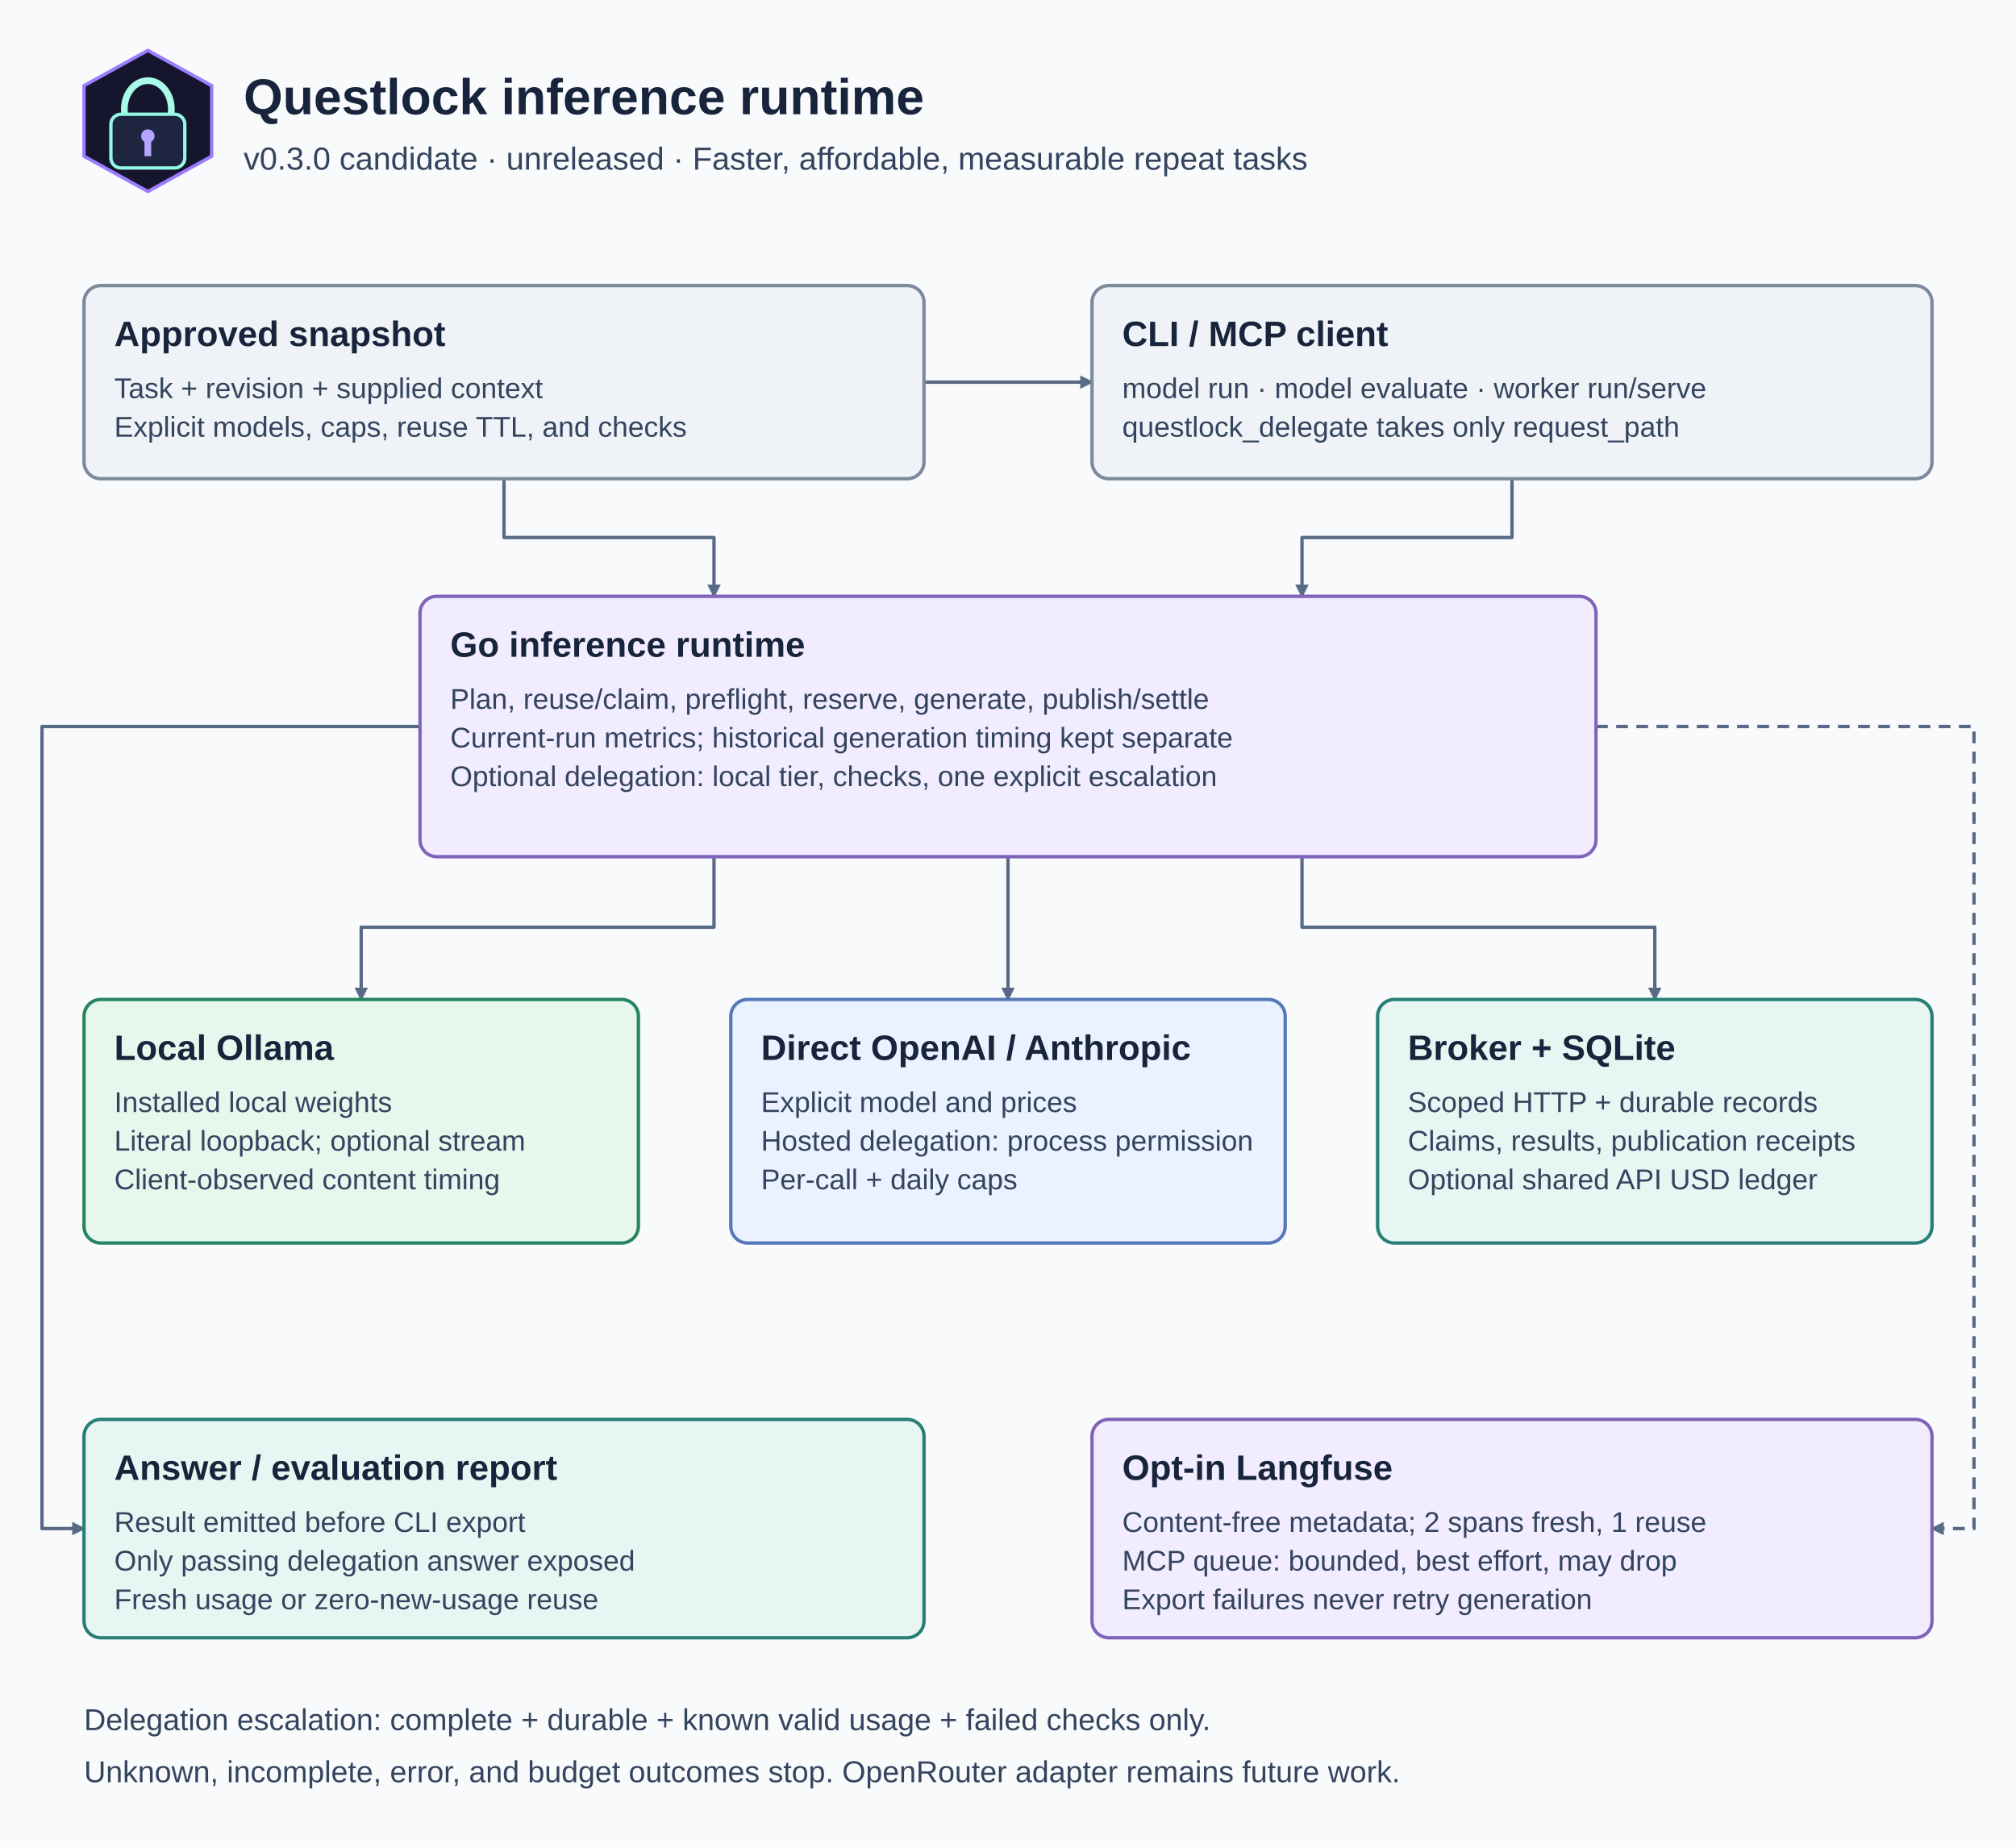
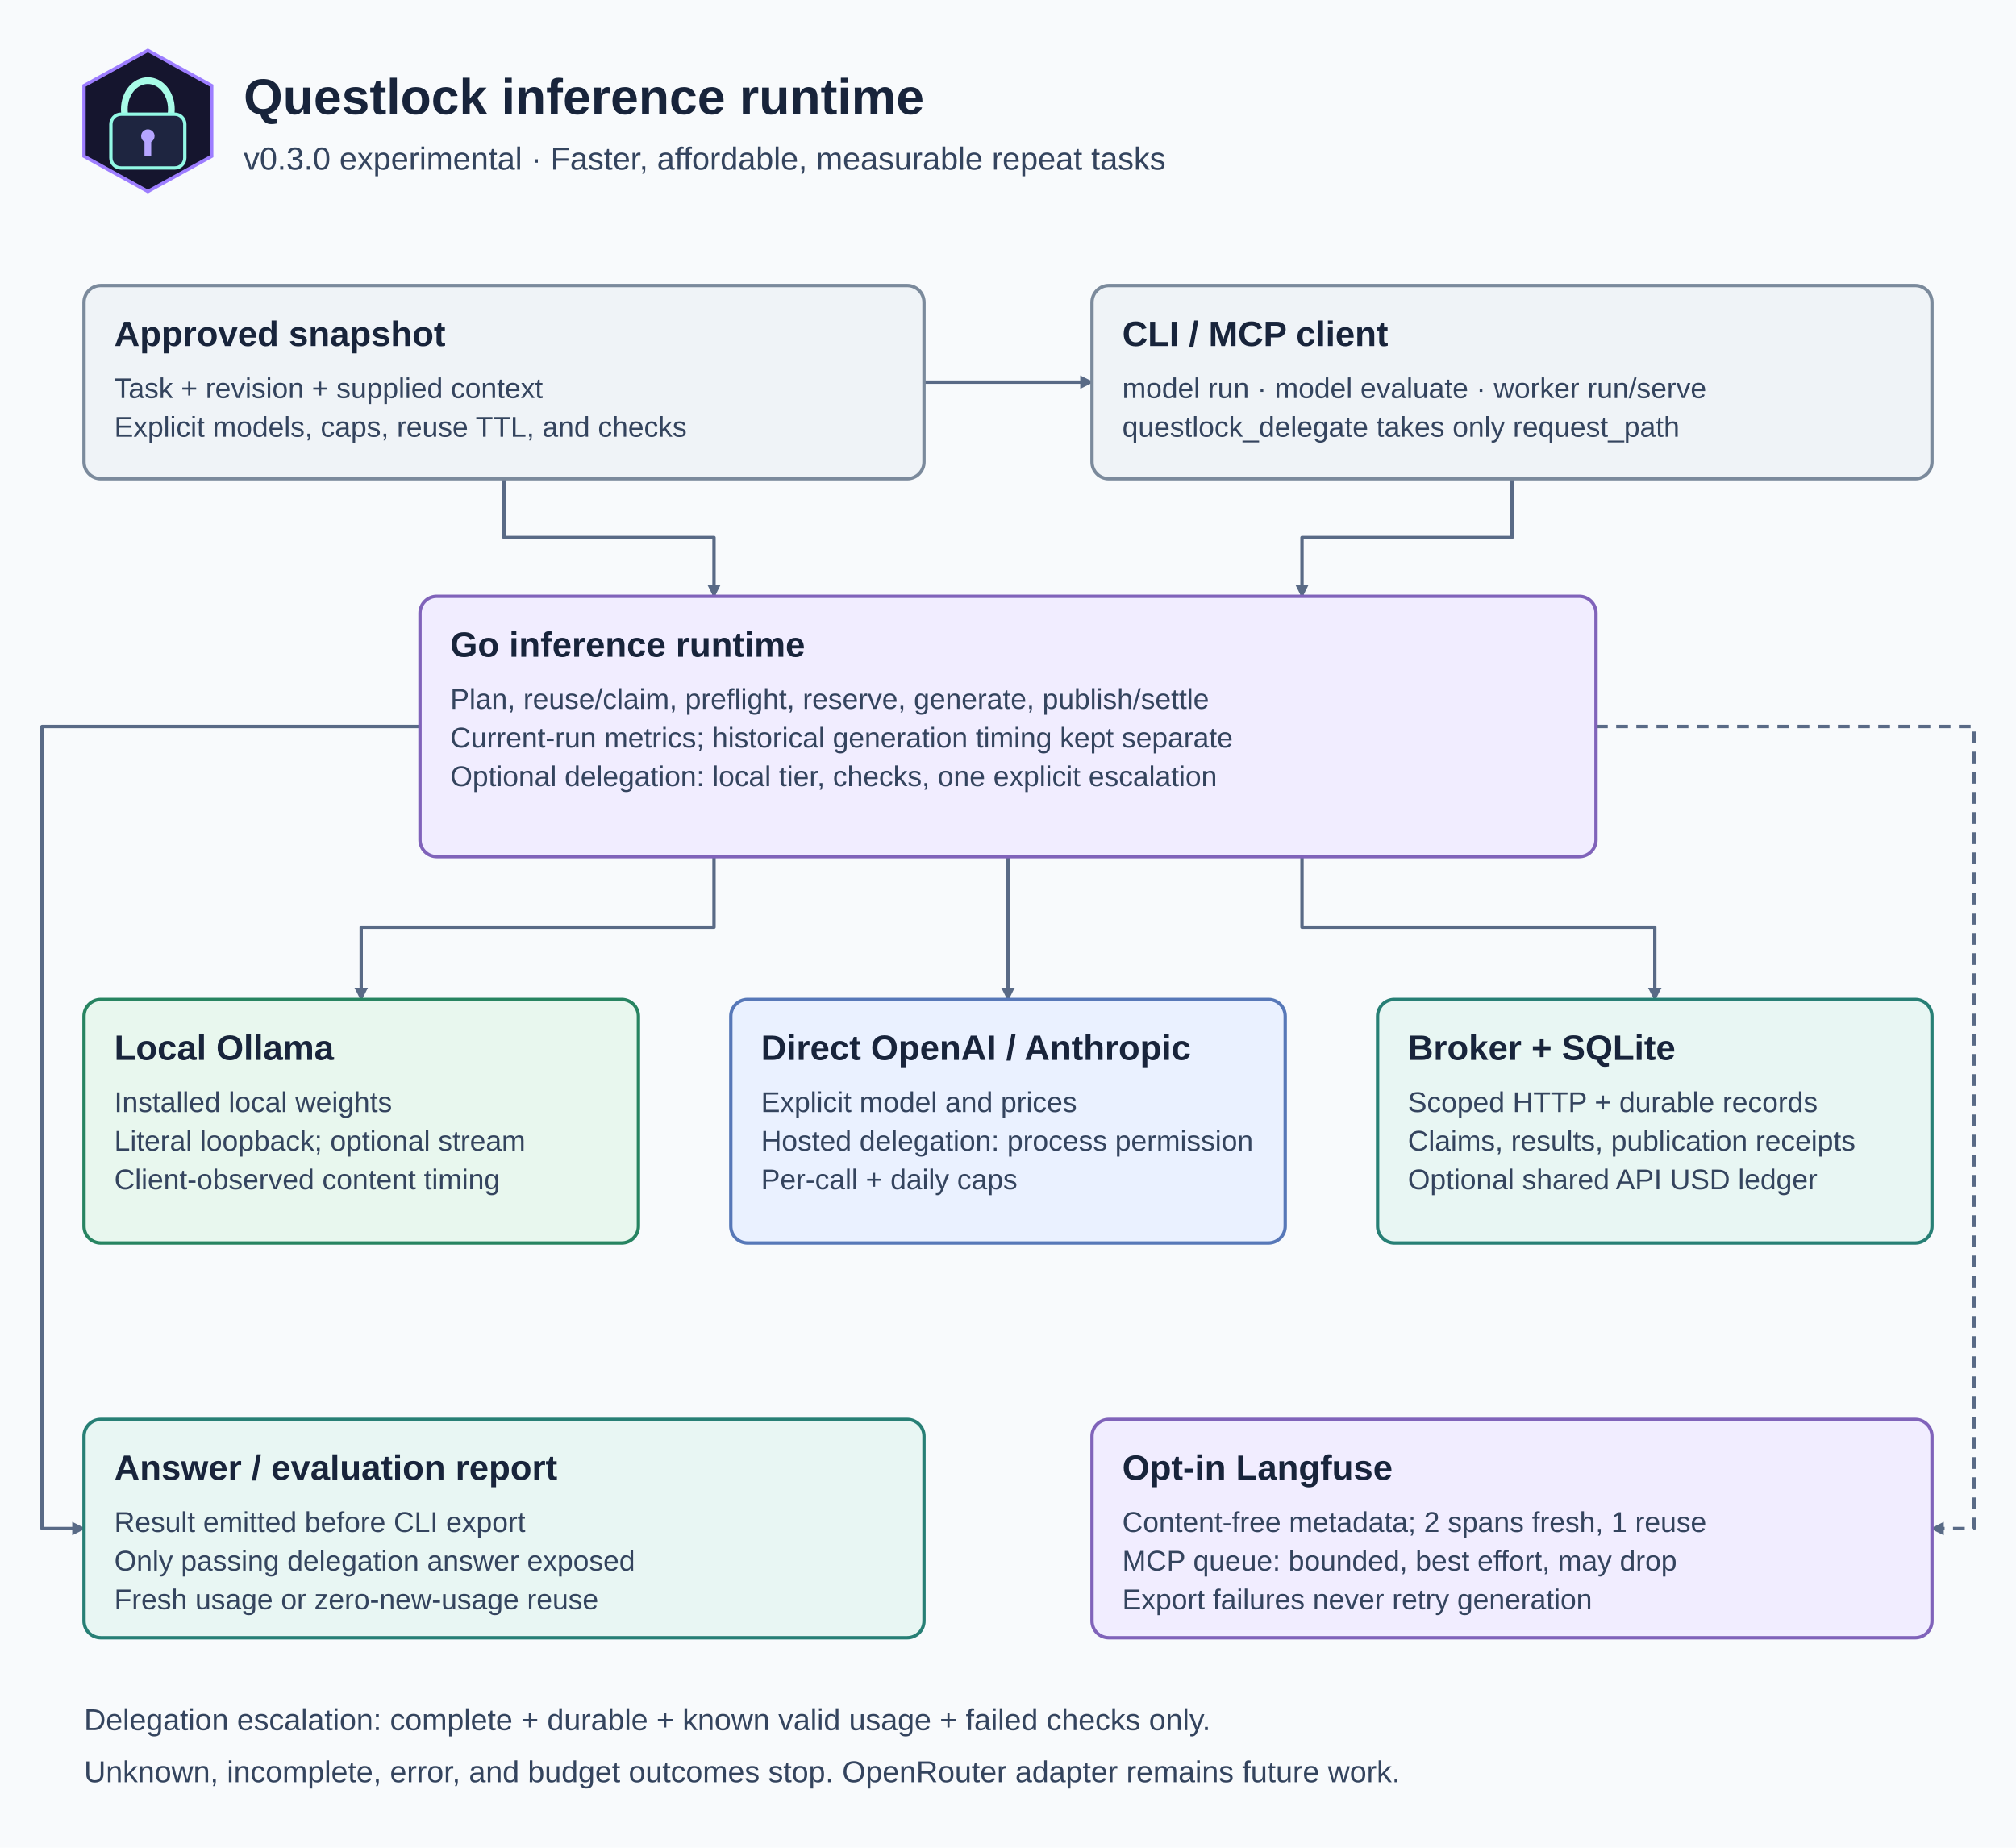
<svg xmlns="http://www.w3.org/2000/svg" width="1200" height="1100" viewBox="0 0 1200 1100" role="img" aria-labelledby="title desc">
  <defs>
    <marker id="arrow" markerWidth="8" markerHeight="8" refX="7" refY="4" orient="auto" markerUnits="userSpaceOnUse">
      <path d="M0 0L8 4L0 8Z" fill="#596a86" />
    </marker>
  </defs>
  <rect width="1200" height="1100" fill="#f8fafc" />
  <g font-family="Arial, Helvetica, sans-serif">
    <polygon points="88,30 126,51 126,93 88,114 50,93 50,51" fill="#15152e" stroke="#9d7dff" stroke-width="2" />
    <ellipse cx="88" cy="65" rx="14" ry="17" fill="none" stroke="#a8fbe7" stroke-width="4" />
    <rect x="66" y="68" width="44" height="32" rx="6" fill="#1e2540" stroke="#93f9e5" stroke-width="2" />
    <circle cx="88" cy="81" r="4" fill="#b5a5ff" />
    <path d="M88 83V93" stroke="#b5a5ff" stroke-width="4" />
    <path d="M550 227.5L650 227.5" fill="none" stroke="#596a86" stroke-width="2" stroke-linejoin="round" marker-end="url(#arrow)" />
    <path d="M300 285L300 320L425 320L425 355" fill="none" stroke="#596a86" stroke-width="2" stroke-linejoin="round" marker-end="url(#arrow)" />
    <path d="M900 285L900 320L775 320L775 355" fill="none" stroke="#596a86" stroke-width="2" stroke-linejoin="round" marker-end="url(#arrow)" />
    <path d="M425 510L425 552L215 552L215 595" fill="none" stroke="#596a86" stroke-width="2" stroke-linejoin="round" marker-end="url(#arrow)" />
    <path d="M600 510L600 595" fill="none" stroke="#596a86" stroke-width="2" stroke-linejoin="round" marker-end="url(#arrow)" />
    <path d="M775 510L775 552L985 552L985 595" fill="none" stroke="#596a86" stroke-width="2" stroke-linejoin="round" marker-end="url(#arrow)" />
    <path d="M250 432.5L25 432.5L25 910L50 910" fill="none" stroke="#596a86" stroke-width="2" stroke-linejoin="round" marker-end="url(#arrow)" />
    <path d="M950 432.5L1175 432.5L1175 910L1150 910" fill="none" stroke="#596a86" stroke-width="2" stroke-linejoin="round" marker-end="url(#arrow)" stroke-dasharray="7 5" />
    <text x="145" y="68" font-size="30" fill="#18243b" font-weight="700">Questlock inference runtime</text>
-     <text x="145" y="101" font-size="19" fill="#34445e">v0.3.0 candidate · unreleased · Faster, affordable, measurable repeat tasks</text>
+     <text x="145" y="101" font-size="19" fill="#34445e">v0.3.0 experimental · Faster, affordable, measurable repeat tasks</text>
    <text x="50" y="1030" font-size="18" fill="#34445e">Delegation escalation: complete + durable + known valid usage + failed checks only.</text>
    <text x="50" y="1061" font-size="18" fill="#34445e">Unknown, incomplete, error, and budget outcomes stop. OpenRouter adapter remains future work.</text>
    <rect x="50" y="170" width="500" height="115" rx="10" fill="#eff3f7" stroke="#7b8a9c" stroke-width="2" />
    <text x="68" y="206" font-size="21" fill="#18243b" font-weight="700">Approved snapshot</text>
    <text x="68" y="237" font-size="17" fill="#34445e">Task + revision + supplied context</text>
    <text x="68" y="260" font-size="17" fill="#34445e">Explicit models, caps, reuse TTL, and checks</text>
    <rect x="650" y="170" width="500" height="115" rx="10" fill="#eff3f7" stroke="#7b8a9c" stroke-width="2" />
    <text x="668" y="206" font-size="21" fill="#18243b" font-weight="700">CLI / MCP client</text>
    <text x="668" y="237" font-size="17" fill="#34445e">model run · model evaluate · worker run/serve</text>
    <text x="668" y="260" font-size="17" fill="#34445e">questlock_delegate takes only request_path</text>
    <rect x="250" y="355" width="700" height="155" rx="10" fill="#f1edff" stroke="#8063ba" stroke-width="2" />
    <text x="268" y="391" font-size="21" fill="#18243b" font-weight="700">Go inference runtime</text>
    <text x="268" y="422" font-size="17" fill="#34445e">Plan, reuse/claim, preflight, reserve, generate, publish/settle</text>
    <text x="268" y="445" font-size="17" fill="#34445e">Current-run metrics; historical generation timing kept separate</text>
    <text x="268" y="468" font-size="17" fill="#34445e">Optional delegation: local tier, checks, one explicit escalation</text>
    <rect x="50" y="595" width="330" height="145" rx="10" fill="#e8f7ee" stroke="#278461" stroke-width="2" />
    <text x="68" y="631" font-size="21" fill="#18243b" font-weight="700">Local Ollama</text>
    <text x="68" y="662" font-size="17" fill="#34445e">Installed local weights</text>
    <text x="68" y="685" font-size="17" fill="#34445e">Literal loopback; optional stream</text>
    <text x="68" y="708" font-size="17" fill="#34445e">Client-observed content timing</text>
    <rect x="435" y="595" width="330" height="145" rx="10" fill="#eaf1ff" stroke="#5778b8" stroke-width="2" />
    <text x="453" y="631" font-size="21" fill="#18243b" font-weight="700">Direct OpenAI / Anthropic</text>
    <text x="453" y="662" font-size="17" fill="#34445e">Explicit model and prices</text>
    <text x="453" y="685" font-size="17" fill="#34445e">Hosted delegation: process permission</text>
    <text x="453" y="708" font-size="17" fill="#34445e">Per-call + daily caps</text>
    <rect x="820" y="595" width="330" height="145" rx="10" fill="#e8f6f3" stroke="#277f75" stroke-width="2" />
    <text x="838" y="631" font-size="21" fill="#18243b" font-weight="700">Broker + SQLite</text>
    <text x="838" y="662" font-size="17" fill="#34445e">Scoped HTTP + durable records</text>
    <text x="838" y="685" font-size="17" fill="#34445e">Claims, results, publication receipts</text>
    <text x="838" y="708" font-size="17" fill="#34445e">Optional shared API USD ledger</text>
    <rect x="50" y="845" width="500" height="130" rx="10" fill="#e8f6f3" stroke="#277f75" stroke-width="2" />
    <text x="68" y="881" font-size="21" fill="#18243b" font-weight="700">Answer / evaluation report</text>
    <text x="68" y="912" font-size="17" fill="#34445e">Result emitted before CLI export</text>
    <text x="68" y="935" font-size="17" fill="#34445e">Only passing delegation answer exposed</text>
    <text x="68" y="958" font-size="17" fill="#34445e">Fresh usage or zero-new-usage reuse</text>
    <rect x="650" y="845" width="500" height="130" rx="10" fill="#f1edff" stroke="#8063ba" stroke-width="2" />
    <text x="668" y="881" font-size="21" fill="#18243b" font-weight="700">Opt-in Langfuse</text>
    <text x="668" y="912" font-size="17" fill="#34445e">Content-free metadata; 2 spans fresh, 1 reuse</text>
    <text x="668" y="935" font-size="17" fill="#34445e">MCP queue: bounded, best effort, may drop</text>
    <text x="668" y="958" font-size="17" fill="#34445e">Export failures never retry generation</text>
  </g>
</svg>
